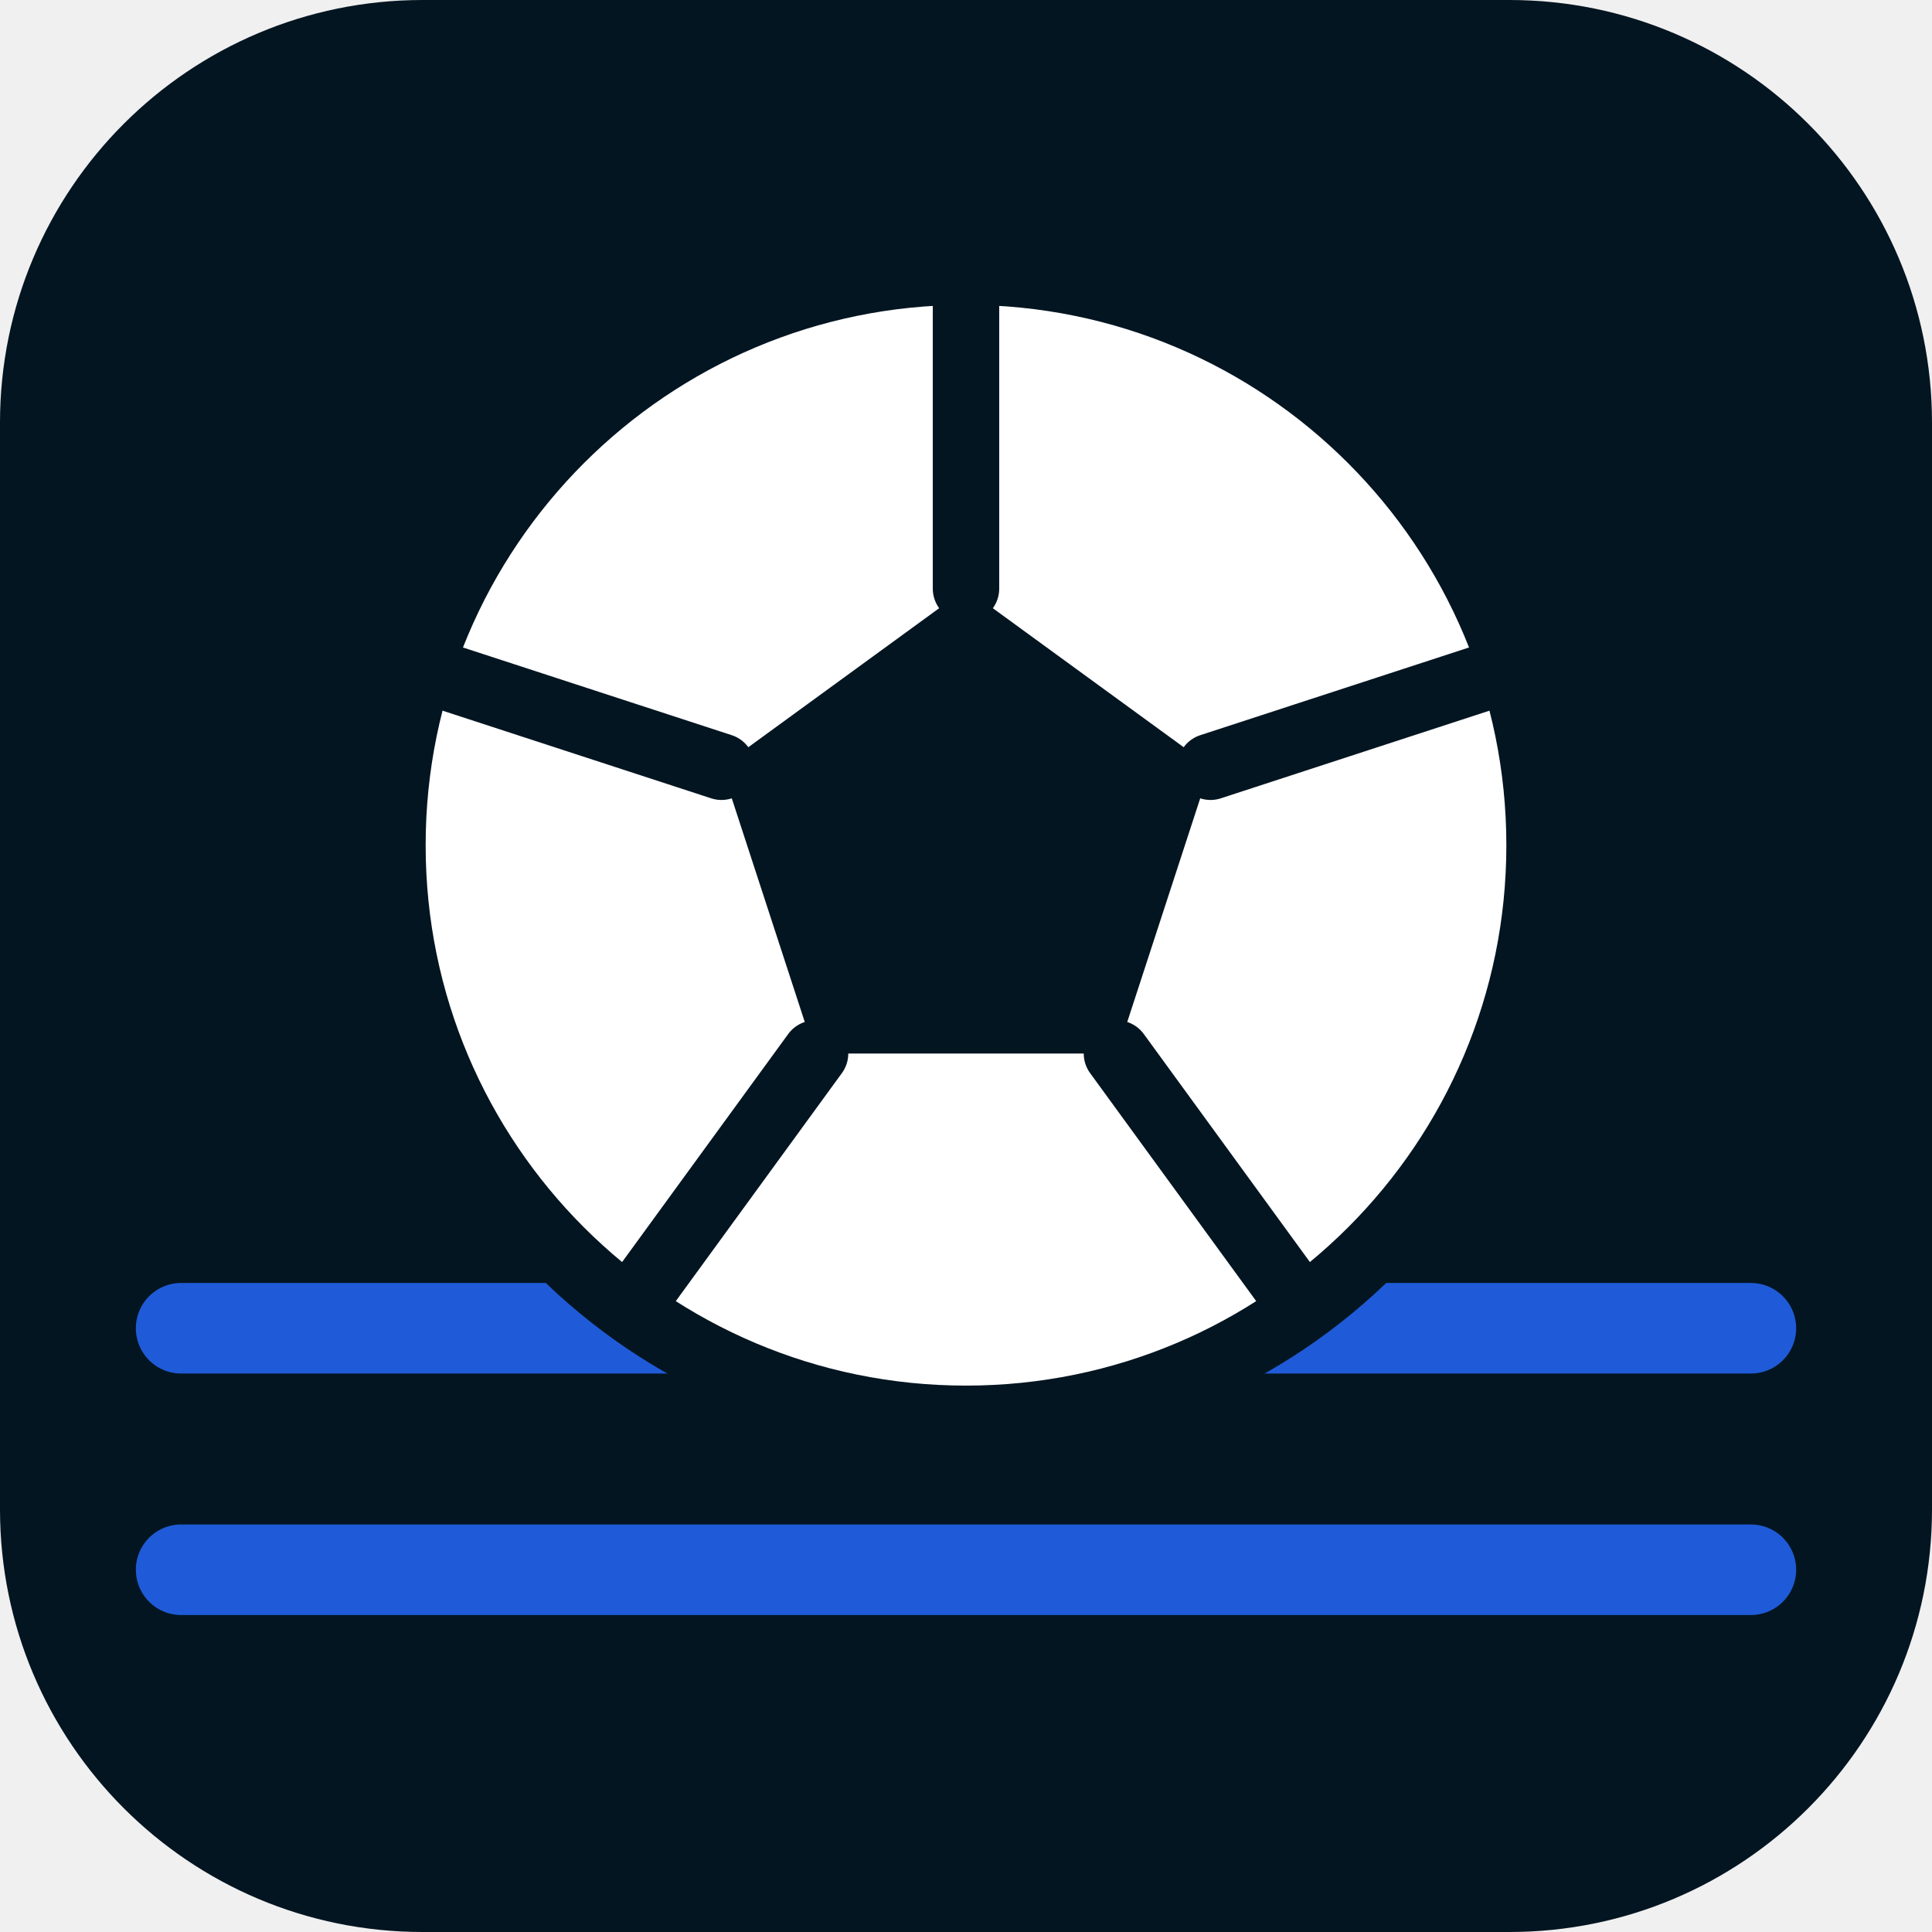
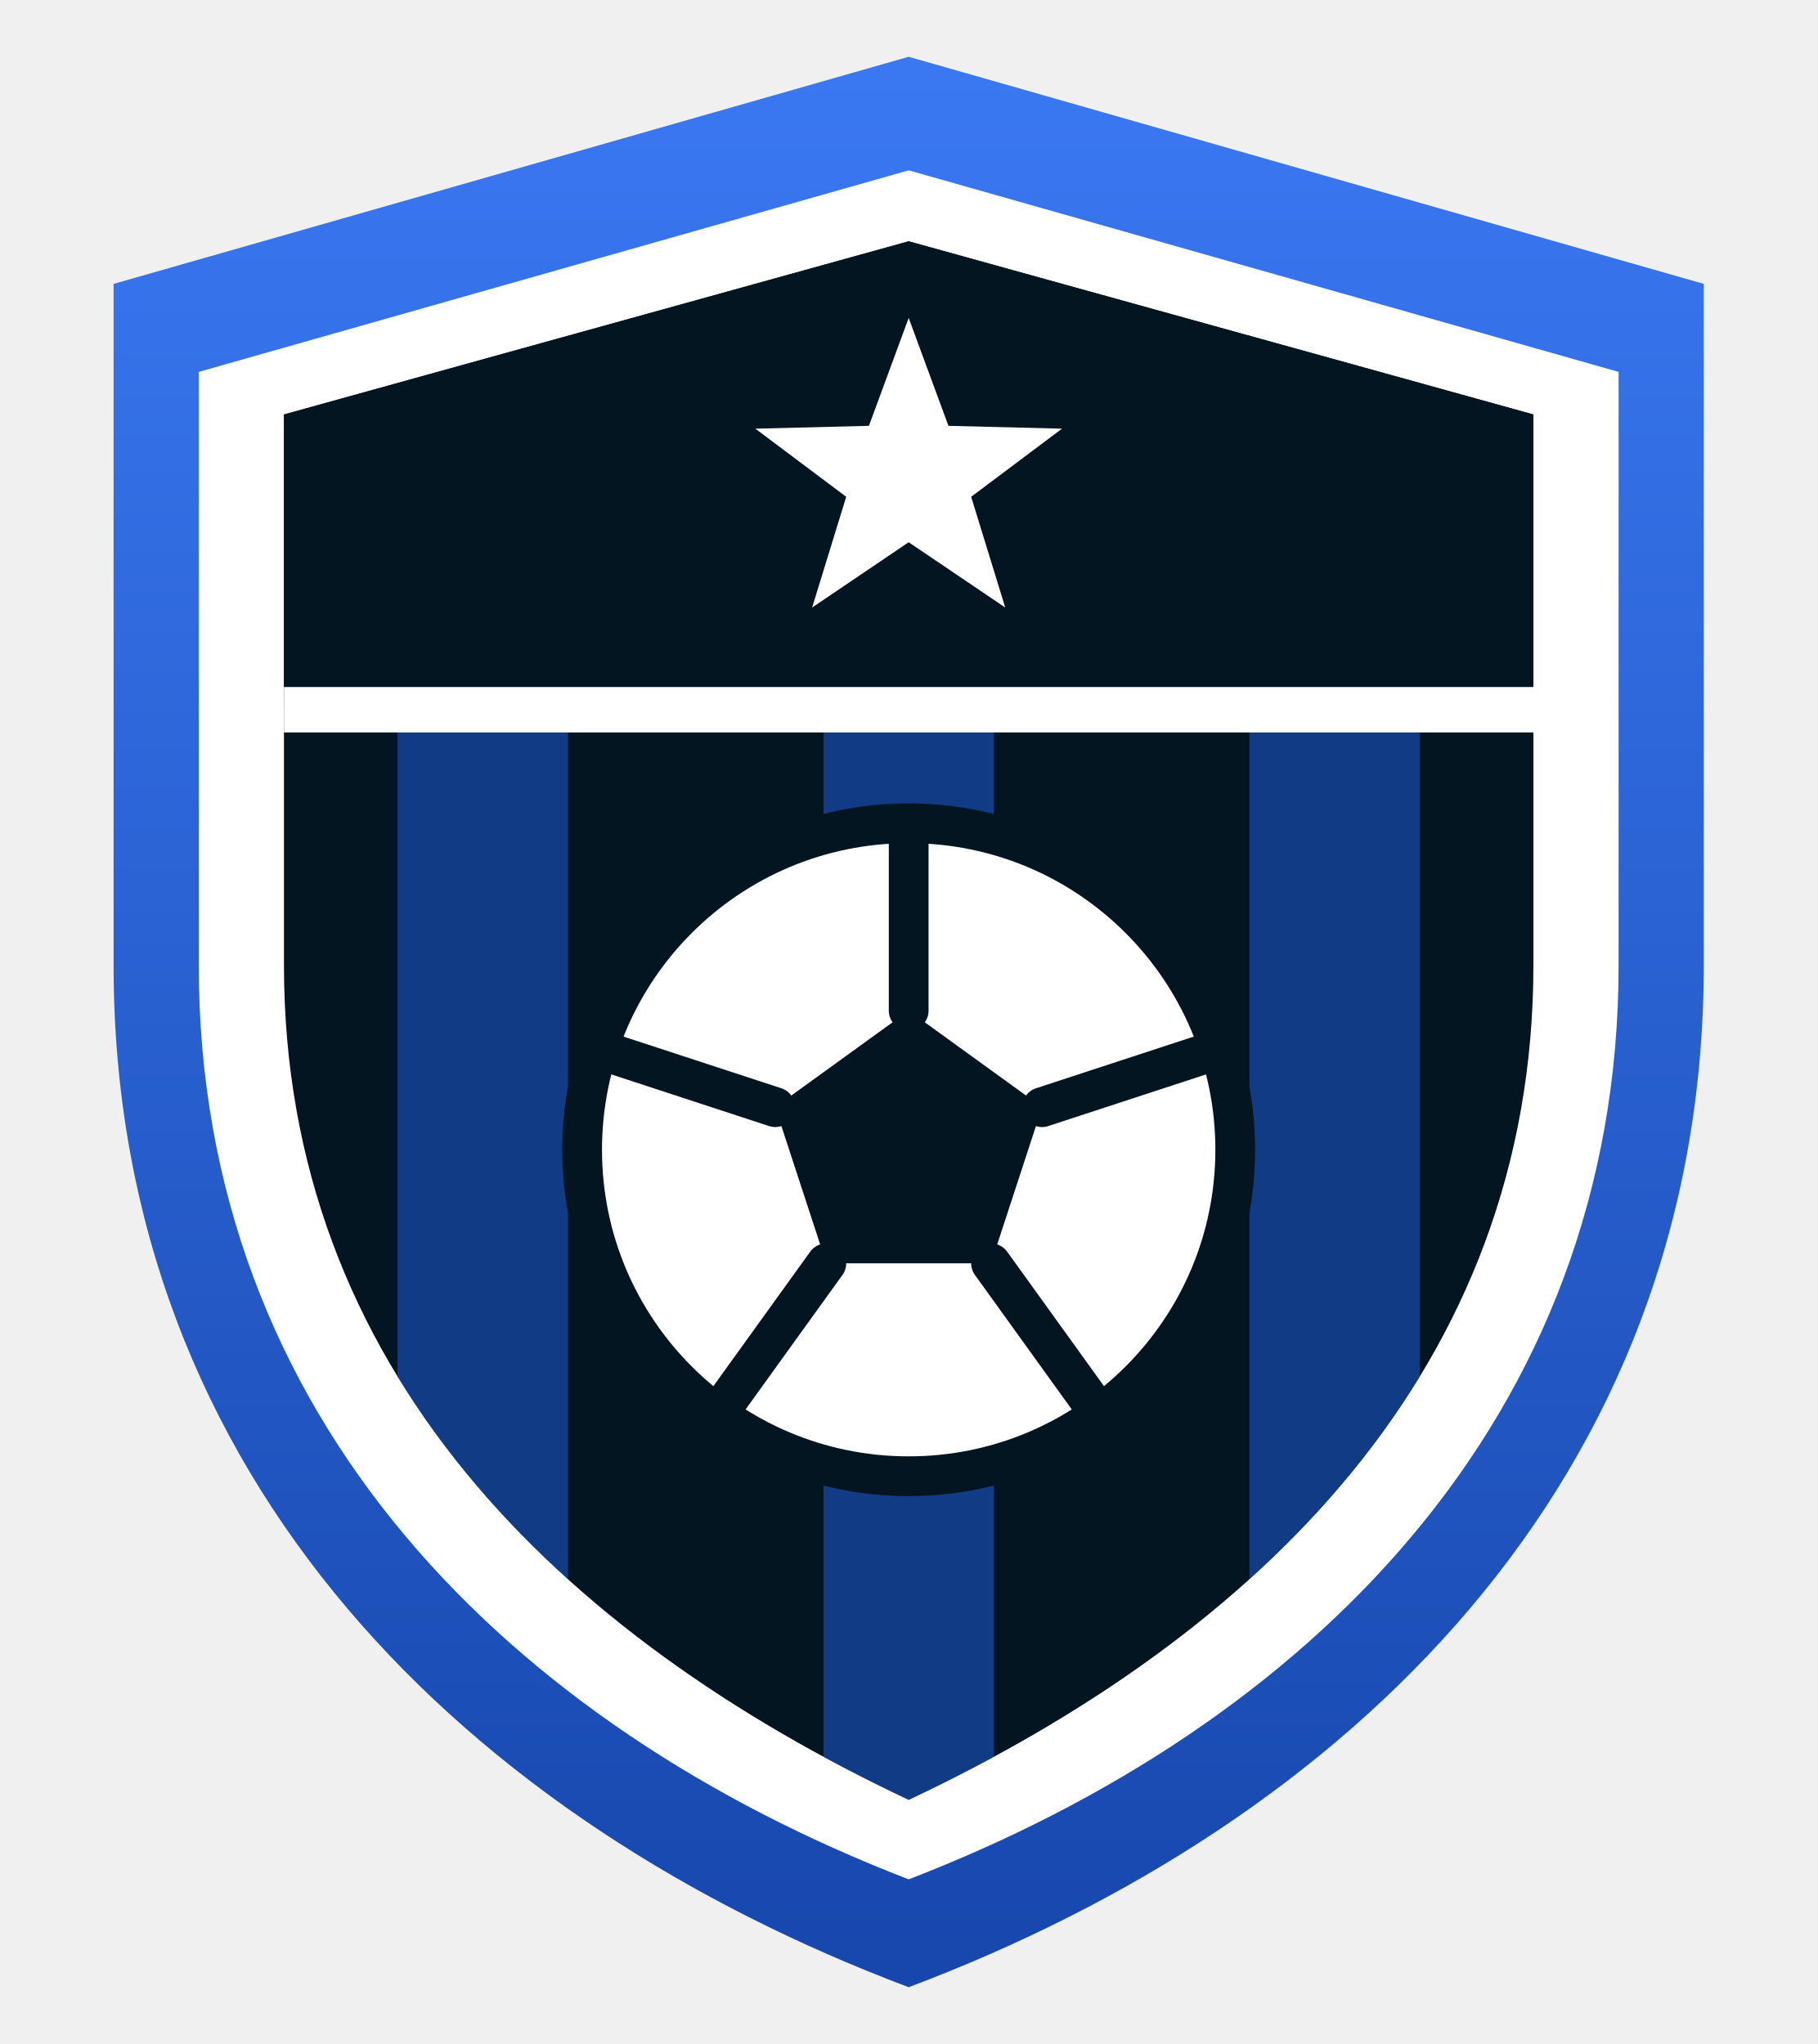
- <svg xmlns="http://www.w3.org/2000/svg" viewBox="0 0 64 64">
-   <rect width="64" height="64" rx="14" fill="#031521" />
-   <path d="M6 44h52M6 52h52" stroke="#1f5bd8" stroke-width="3" stroke-linecap="round" />
-   <circle cx="32" cy="28" r="19" fill="#fff" />
-   <polygon points="32,19.5 40.1,25.4 37,34.9 27,34.9 23.9,25.4" fill="#031521" />
-   <g stroke="#031521" stroke-width="2.2" stroke-linecap="round">
-     <path d="M32 19.5V9.5M40.1 25.4l9.5-3.1M37 34.9l5.9 8.1M27 34.9l-5.9 8.1M23.9 25.4l-9.5-3.1" />
+ <svg xmlns="http://www.w3.org/2000/svg" viewBox="0 0 64 72">
+   <defs>
+     <linearGradient id="borde" x1="0" y1="0" x2="0" y2="1">
+       <stop offset="0" stop-color="#3a78f2" />
+       <stop offset="1" stop-color="#1747ad" />
+     </linearGradient>
+     <clipPath id="interior">
+       <path d="M32 8.5 54 14.6V34c0 14.2-9.7 23.6-22 29.4C19.7 57.6 10 48.2 10 34V14.6Z" />
+     </clipPath>
+   </defs>
+   <path d="M32 2 60 10v24c0 18.2-12.6 30.2-28 36C16.6 64.2 4 52.2 4 34V10Z" fill="url(#borde)" />
+   <path d="M32 6 57 13.1V34c0 16-11 26.8-25 32.2C18 60.8 7 50 7 34V13.1Z" fill="#fff" />
+   <path d="M32 8.5 54 14.6V34c0 14.2-9.7 23.6-22 29.4C19.7 57.6 10 48.2 10 34V14.6Z" fill="#031521" />
+   <g clip-path="url(#interior)" fill="#1f5bd8" opacity=".55">
+     <rect x="14" y="0" width="6" height="72" />
+     <rect x="29" y="0" width="6" height="72" />
+     <rect x="44" y="0" width="6" height="72" />
  </g>
-   <circle cx="32" cy="28" r="19" fill="none" stroke="#031521" stroke-width="2.2" />
+   <path d="M10 14.6 32 8.5l22 6.1V25H10Z" fill="#031521" />
+   <path d="M10 25h44" stroke="#fff" stroke-width="1.6" />
+   <polygon points="32,11.2 33.4,15 37.4,15.1 34.2,17.5 35.4,21.4 32,19.1 28.6,21.4 29.8,17.5 26.6,15.1 30.6,15" fill="#fff" />
+   <circle cx="32" cy="40.5" r="11.5" fill="#fff" stroke="#031521" stroke-width="1.4" />
+   <polygon points="32,35.6 36.7,39 34.9,44.5 29.1,44.5 27.3,39" fill="#031521" />
+   <g stroke="#031521" stroke-width="1.4" stroke-linecap="round">
+     <path d="M32 35.6V29.4M36.7 39l5.8-1.9M34.9 44.5l3.6 5M29.1 44.5l-3.6 5M27.3 39l-5.8-1.9" />
+   </g>
</svg>
